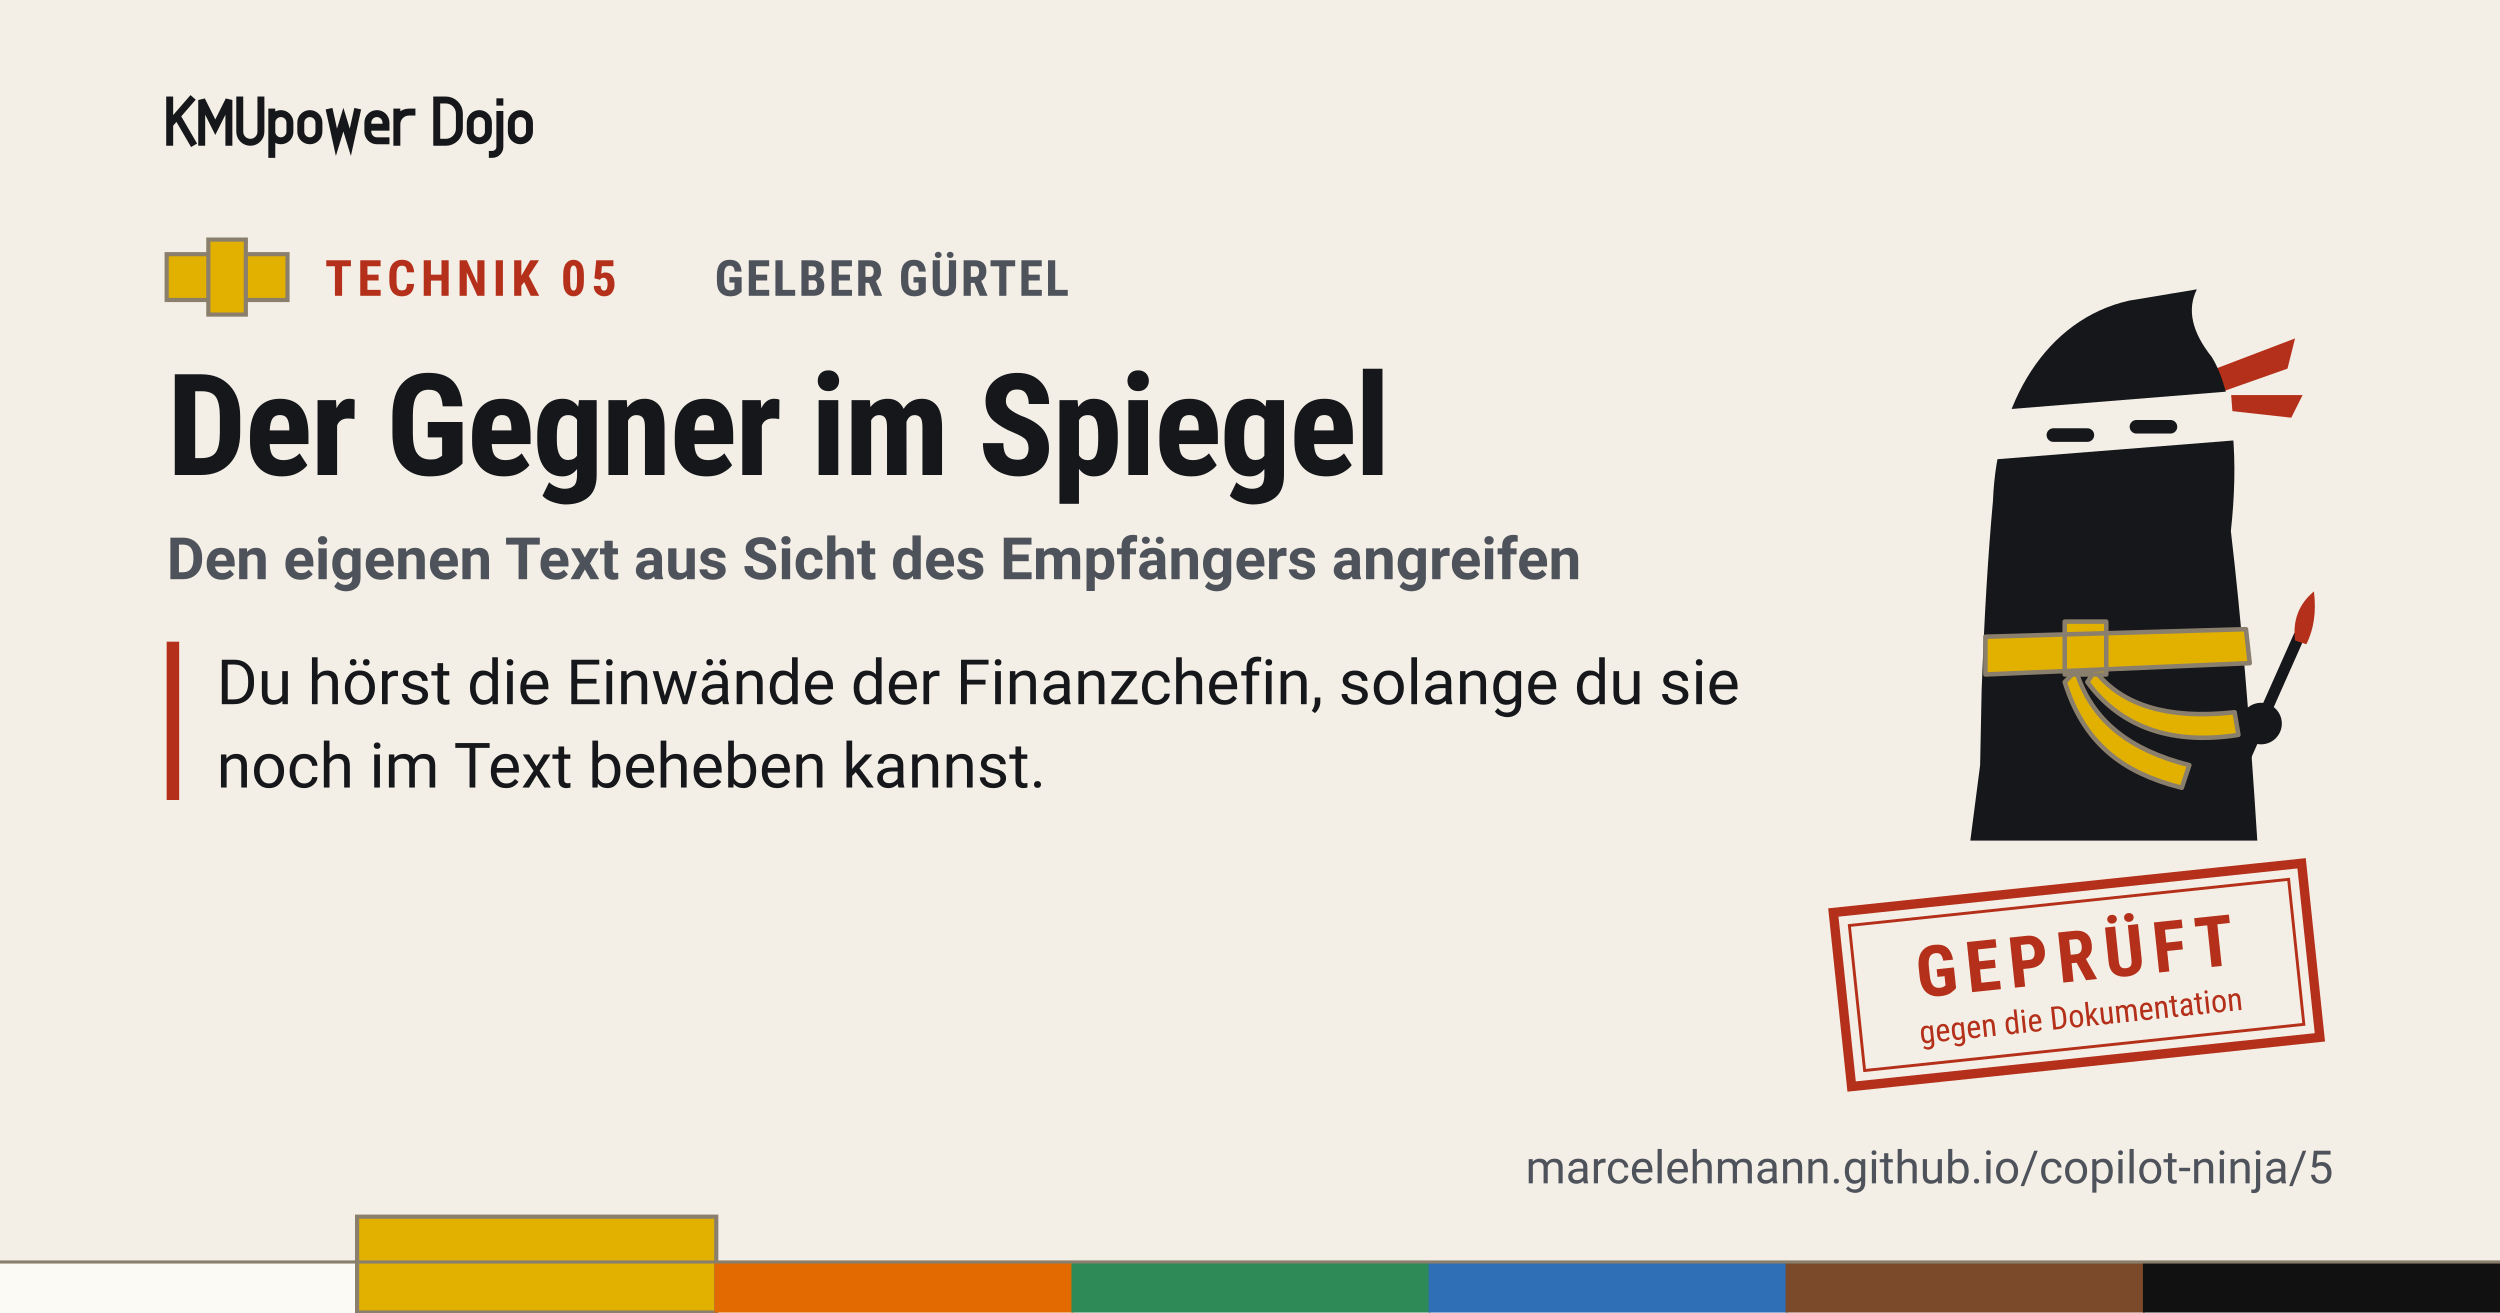
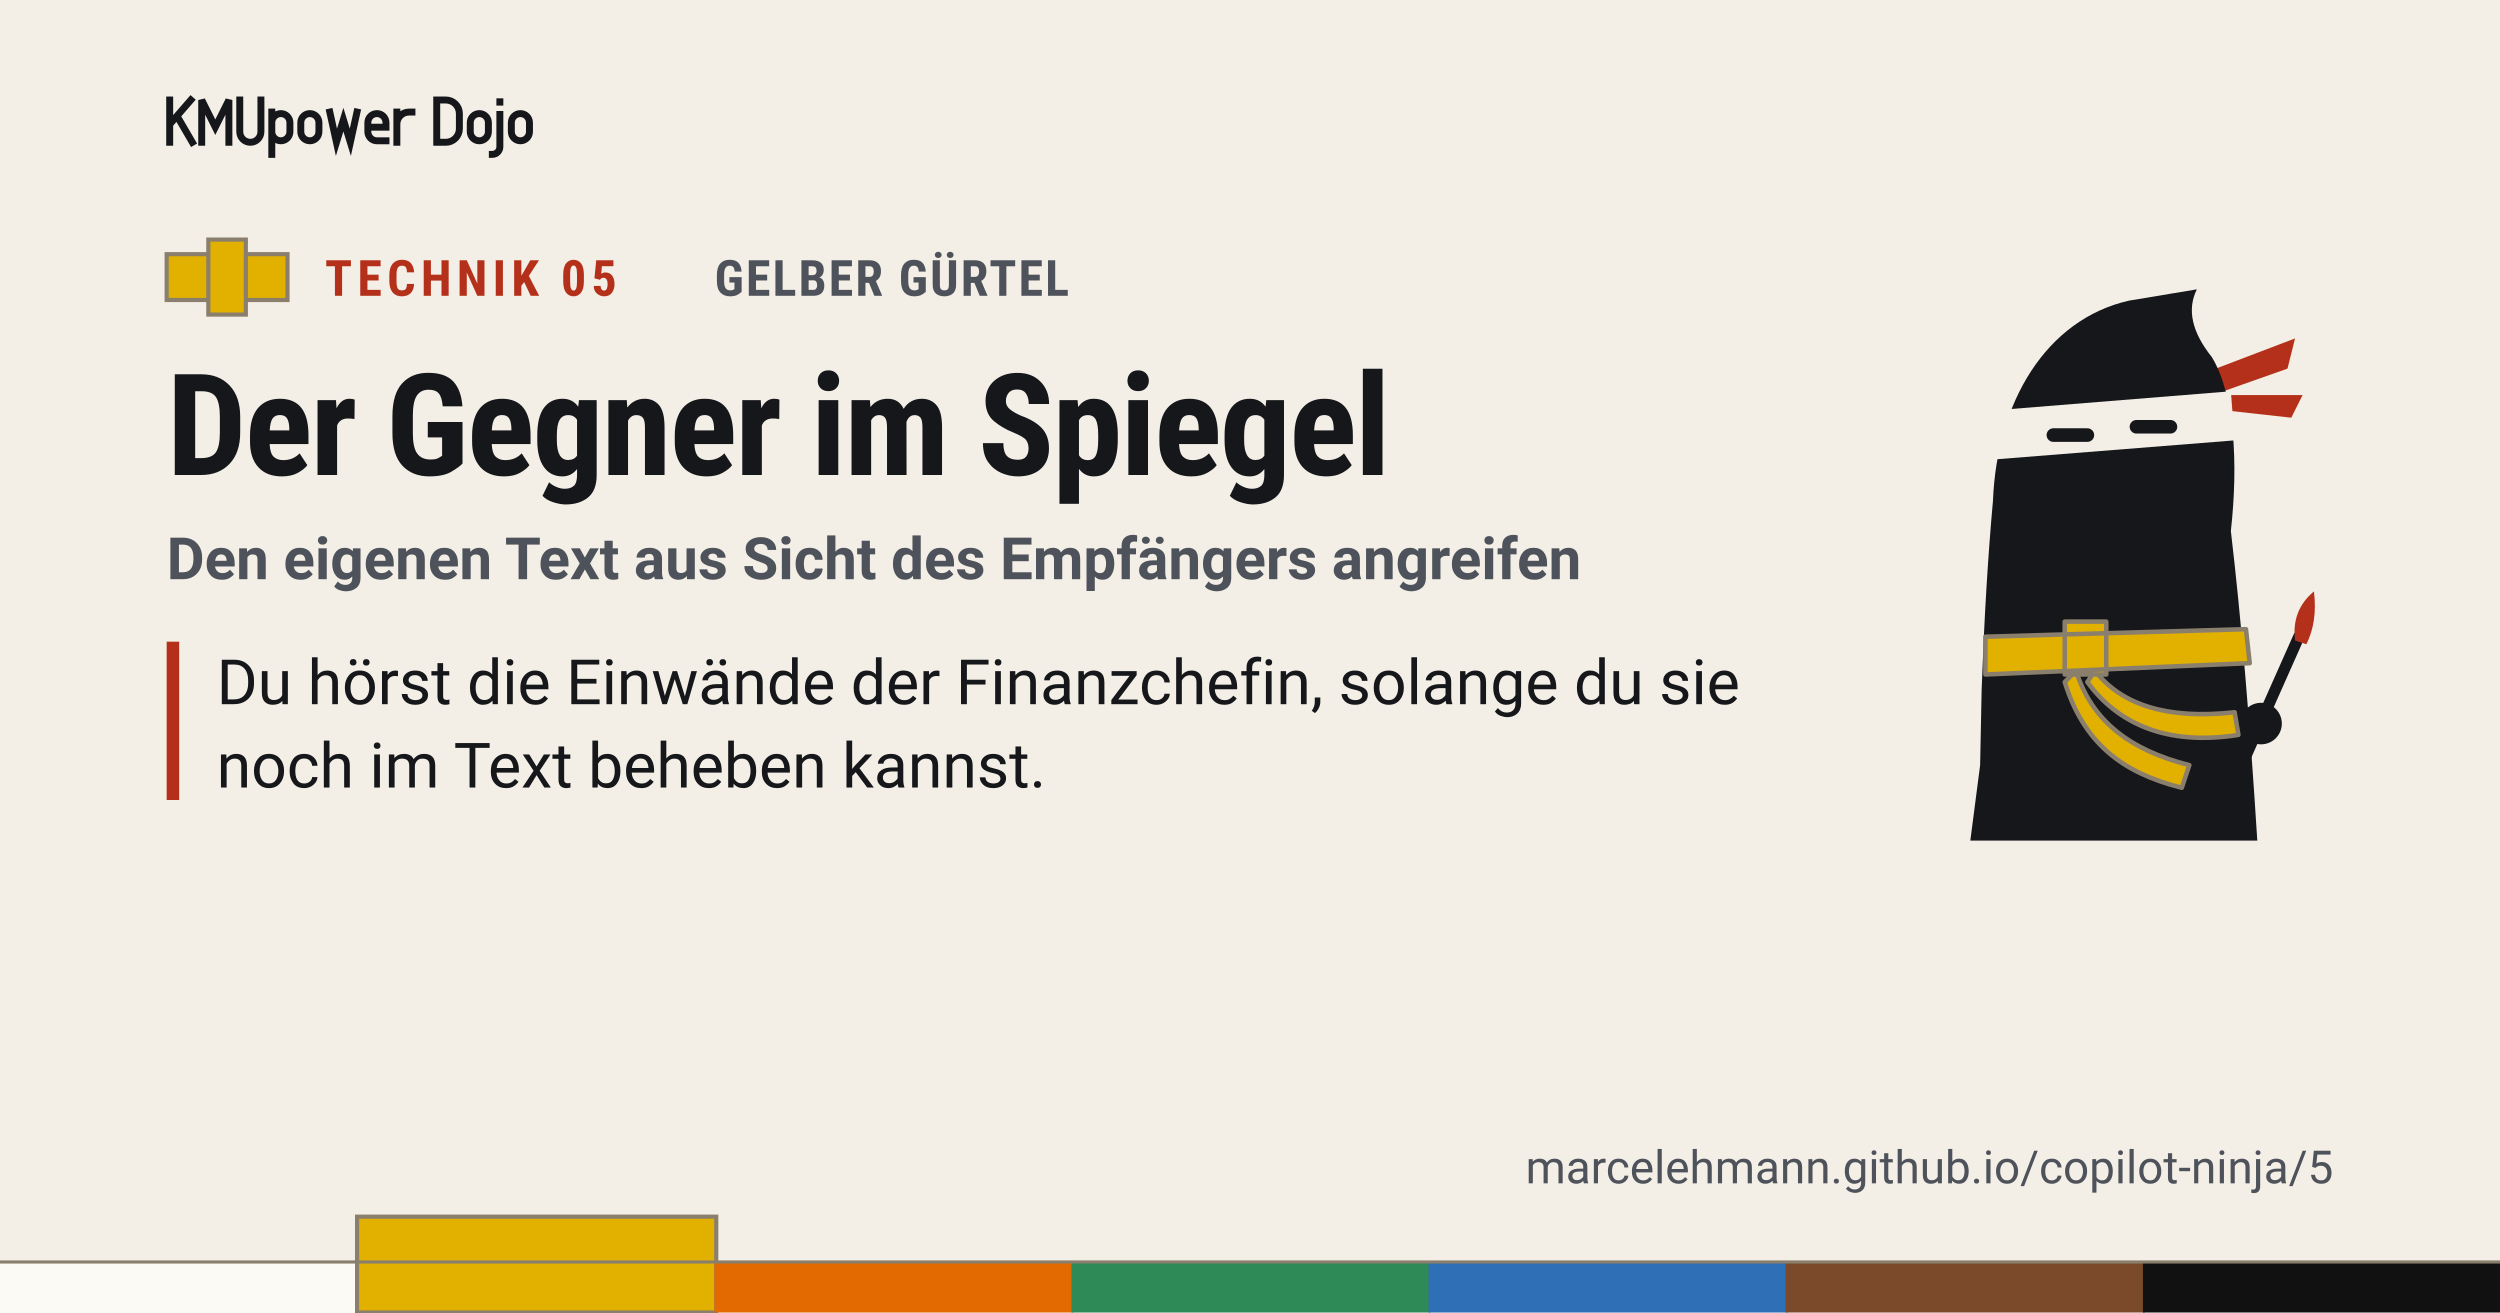
<svg xmlns="http://www.w3.org/2000/svg" width="1200" height="630" viewBox="0 0 1200 630" role="img" aria-label="Technik 05: Der Gegner im Spiegel. Du hörst die Einwände der Finanzchefin, solange du sie noch im Text beheben kannst.">
  <rect width="1200" height="630" fill="#F4EFE6" />
  <g transform="translate(80 48) scale(1.45)" fill="none" stroke="#15171B" stroke-width="2.3" stroke-linecap="square">
    <path d="M1 0V14M8 0L1.5 7.5M3.6 5.6L8.5 14M11.6 14V0L16.1 9L20.6 0V14M24.2 0V10.5A3.5 3.5 0 0 0 31.2 10.5V0M34.8 18V4M34.8 7.5A3 3 0 0 1 40.8 7.5V10.5A3 3 0 0 1 34.8 10.5M44.4 7.5A3 3 0 0 1 50.4 7.5V10.5A3 3 0 0 1 44.4 10.5ZM54 4L56.2 14L58.5 6.5L60.8 14L63 4M66.8 9H72.6V7.5A3 3 0 0 0 66.6 7.5V10.5A3 3 0 0 0 69.6 13.5H72.6M76.2 14V4M76.2 8A4 4 0 0 1 80.2 4H81.2M89.4 0H92.4A4.5 4.5 0 0 1 96.9 4.5V9.5A4.5 4.5 0 0 1 92.4 14H89.4ZM100.5 7.5A3 3 0 0 1 106.5 7.5V10.5A3 3 0 0 1 100.5 10.5ZM110.3 4.8V15.5A2.5 2.5 0 0 1 107.8 18M110.3 0.6V0.7M114.1 7.5A3 3 0 0 1 120.1 7.5V10.5A3 3 0 0 1 114.1 10.5Z" />
  </g>
  <rect x="80" y="122" width="58" height="22" fill="#E2B100" stroke="#8A7F6C" stroke-width="2" />
  <rect x="100" y="115" width="18" height="36" fill="#E2B100" stroke="#8A7F6C" stroke-width="2" />
  <text x="156" y="142" font-family="Bahnschrift, 'Avenir Next Condensed', 'Roboto Condensed', 'Arial Narrow', sans-serif" font-weight="700" font-size="24" letter-spacing="2.5" fill="#B4301A">TECHNIK 05</text>
  <text x="343" y="142" font-family="Bahnschrift, 'Avenir Next Condensed', 'Roboto Condensed', 'Arial Narrow', sans-serif" font-weight="600" font-size="24" letter-spacing="1" fill="#4E525B">GELBER GÜRTEL</text>
  <text x="80" y="228" font-size="68" font-family="Bahnschrift, 'Avenir Next Condensed', 'Roboto Condensed', 'Arial Narrow', sans-serif" font-weight="700" fill="#15171B" letter-spacing="-1">Der Gegner im Spiegel</text>
  <text x="80" y="278" font-size="28" font-family="'Segoe UI', system-ui, -apple-system, Roboto, Arial, sans-serif" font-weight="600" fill="#4E525B">Den eigenen Text aus Sicht des Empfängers angreifen</text>
  <rect x="80" y="308" width="6" height="76" fill="#B4301A" />
  <text x="104" y="338" font-size="30" font-family="'Segoe UI', system-ui, -apple-system, Roboto, Arial, sans-serif" fill="#15171B">Du hörst die Einwände der Finanzchefin, solange du sie</text>
  <text x="104" y="378" font-size="30" font-family="'Segoe UI', system-ui, -apple-system, Roboto, Arial, sans-serif" fill="#15171B">noch im Text beheben kannst.</text>
  <svg x="902" y="128" width="218" height="290" viewBox="0 0 120 160">
    <style>.t-koerper{fill:#15171B}.t-gesicht{fill:#F4EFE6}.t-augen{fill:none;stroke:#15171B;stroke-width:3.6;stroke-linecap:round}.t-band,.t-pinsel-spitze{fill:#B4301A}.t-guertel,.t-guertel-enden{fill:#E2B100;stroke:#8A7F6C;stroke-width:1.2;stroke-linejoin:round}.t-pinsel-stiel{fill:none;stroke:#15171B;stroke-width:3;stroke-linecap:round}.t-hand{fill:#15171B}.t-rolle,.t-strich{display:none}</style>
    <g class="t-figur">
      <path class="t-band" d="M89 27l21-8-2 8-17 6zM90 34h22l-3 6-18-2z" />
      <path class="t-koerper" d="M24 152l2.6-20 .4-20q1-28 3-50c1-26 14-48 36-53l18-3q-4 8 4 18c6 10 7 28 5 46q4 34 7 82z" />
      <path class="t-gesicht" d="M31 38l62-5 1 13-63 5z" />
      <path class="t-augen" d="M46 44.6h9M68 42.4h9" />
      <g class="t-rolle">
        <path class="t-rolle-blatt" d="M30 114h60v18H30z" />
        <path class="t-rolle-zeilen" d="M38 120h40M38 126h28" />
        <path class="t-rolle-enden" d="M25 111h6v24h-6zM89 111h6v24h-6z" />
      </g>
      <path class="t-guertel-enden" d="M52 107c4 13 14 21 30 25l-2 6c-16-4-26-12-31-28zM57 107c7 9 19 13 37 11l1 6c-19 3-32-3-40-14z" />
      <path class="t-guertel" d="M28 98l69-2 1 9-70 3zM49 94h11v14H49z" />
      <g class="t-pinsel">
        <path class="t-pinsel-stiel" d="M95 134l16-36" />
        <path class="t-pinsel-spitze" d="M110 99q-1-8 5-13 1 8-2 14z" />
        <circle class="t-hand" cx="101" cy="121" r="5.5" />
      </g>
      <path class="t-strich" pathLength="1" d="M24 152l2.6-20 .4-20q1-28 3-50c1-26 14-48 36-53l18-3q-4 8 4 18c6 10 7 28 5 46q4 34 7 82z" />
    </g>
  </svg>
-   <g transform="translate(880 438) rotate(-6)">
-     <rect width="226" height="84" fill="#F4EFE6" stroke="#B4301A" stroke-width="4.5" />
-     <rect x="7" y="7" width="212" height="70" fill="none" stroke="#B4301A" stroke-width="1.4" />
-     <text x="113" y="45" text-anchor="middle" font-family="Bahnschrift, 'Avenir Next Condensed', 'Roboto Condensed', 'Arial Narrow', sans-serif" font-weight="700" font-size="34" letter-spacing="4" fill="#B4301A">GEPRÜFT</text>
-     <text x="113" y="67" text-anchor="middle" font-family="Bahnschrift, 'Avenir Next Condensed', 'Roboto Condensed', 'Arial Narrow', sans-serif" font-size="15.5" fill="#B4301A">gegen die Dokumentation</text>
-   </g>
  <text x="1120" y="568" text-anchor="end" font-family="'Segoe UI', system-ui, -apple-system, Roboto, Arial, sans-serif" font-size="22" fill="#4E525B">marcelehmann.github.io/copilot-ninja/5</text>
  <rect x="0.0" y="606" width="172.4" height="24" fill="#FBFAF5" />
  <rect x="171.4" y="584" width="172.4" height="46" fill="#E2B100" stroke="#8A7F6C" stroke-width="2" />
  <rect x="342.9" y="606" width="172.4" height="24" fill="#E36A00" />
  <rect x="514.3" y="606" width="172.4" height="24" fill="#2E8B57" />
  <rect x="685.7" y="606" width="172.4" height="24" fill="#2F6FB5" />
  <rect x="857.1" y="606" width="172.4" height="24" fill="#7A4A2B" />
  <rect x="1028.6" y="606" width="172.4" height="24" fill="#111111" />
  <rect x="0" y="605" width="1200" height="1.5" fill="#8A7F6C" />
</svg>
